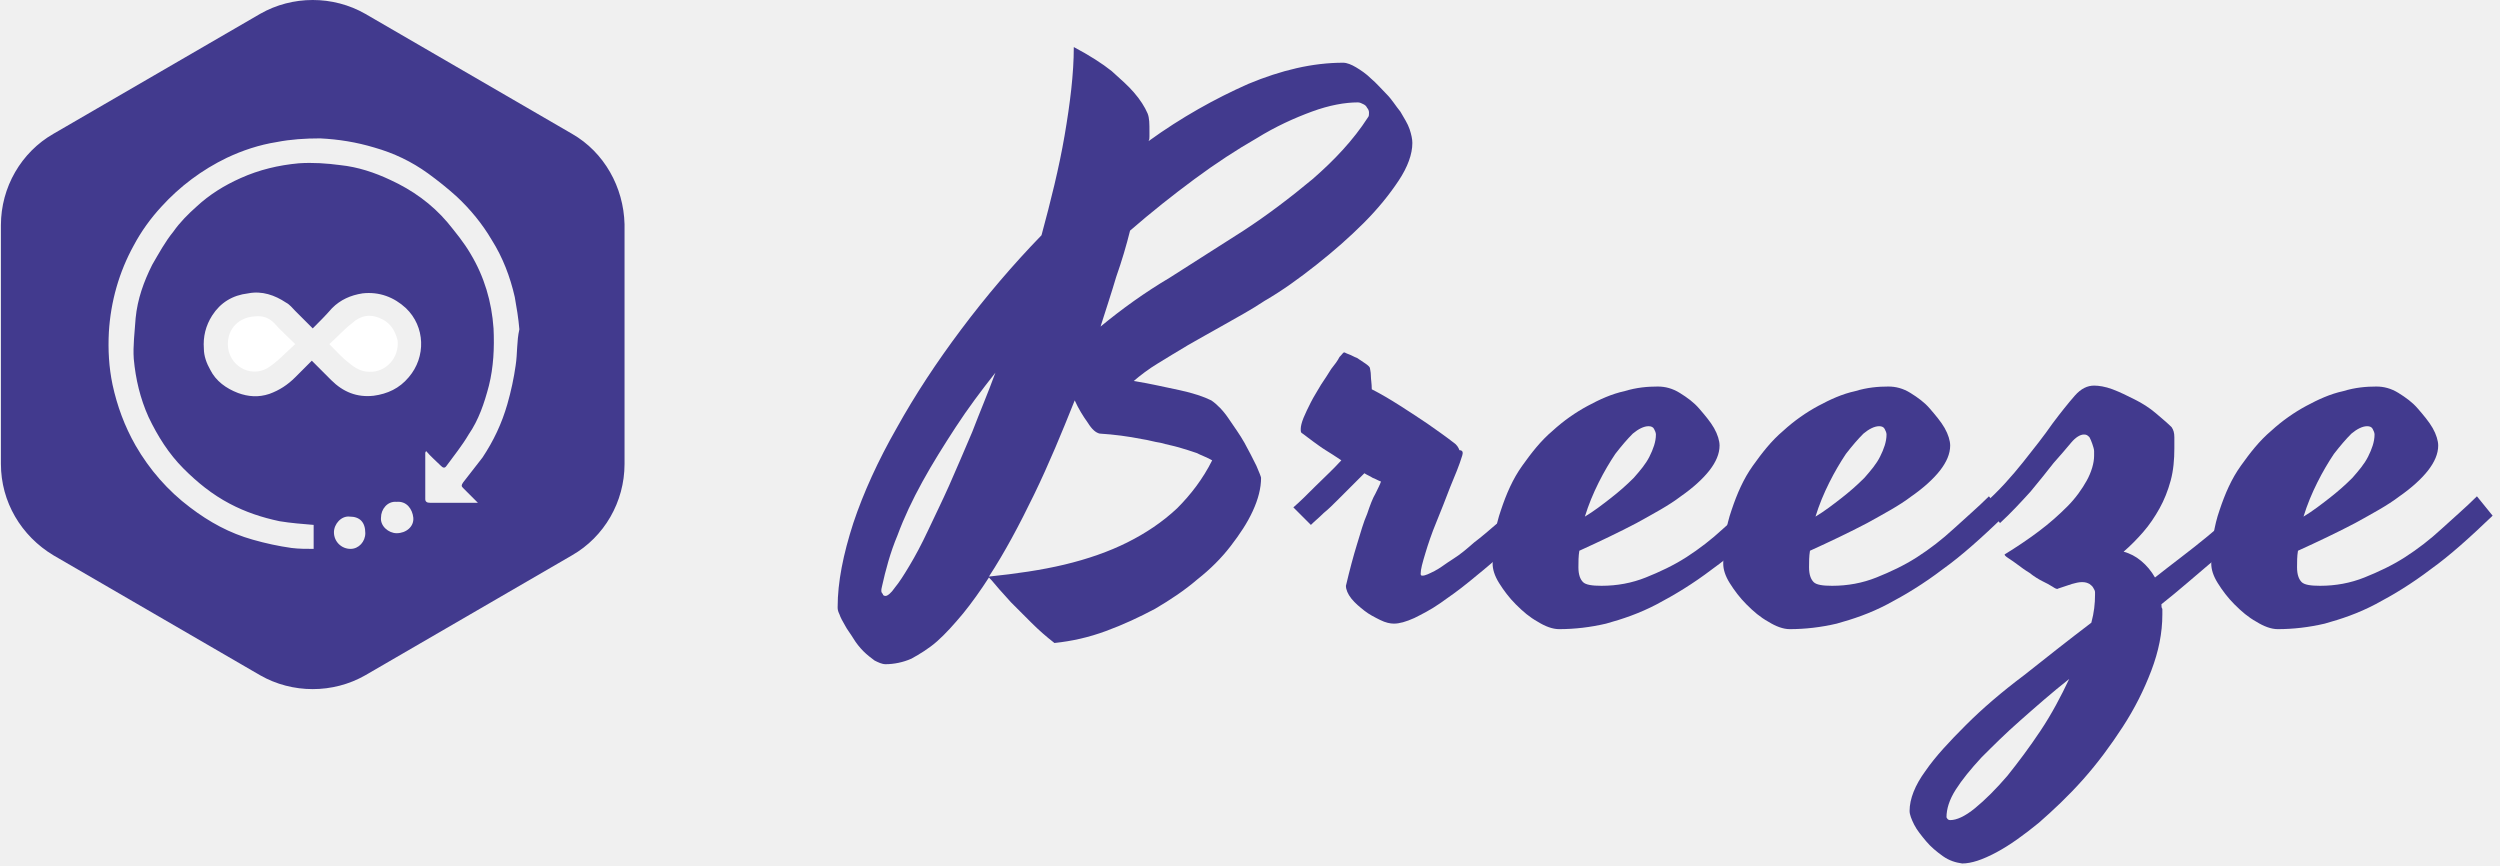
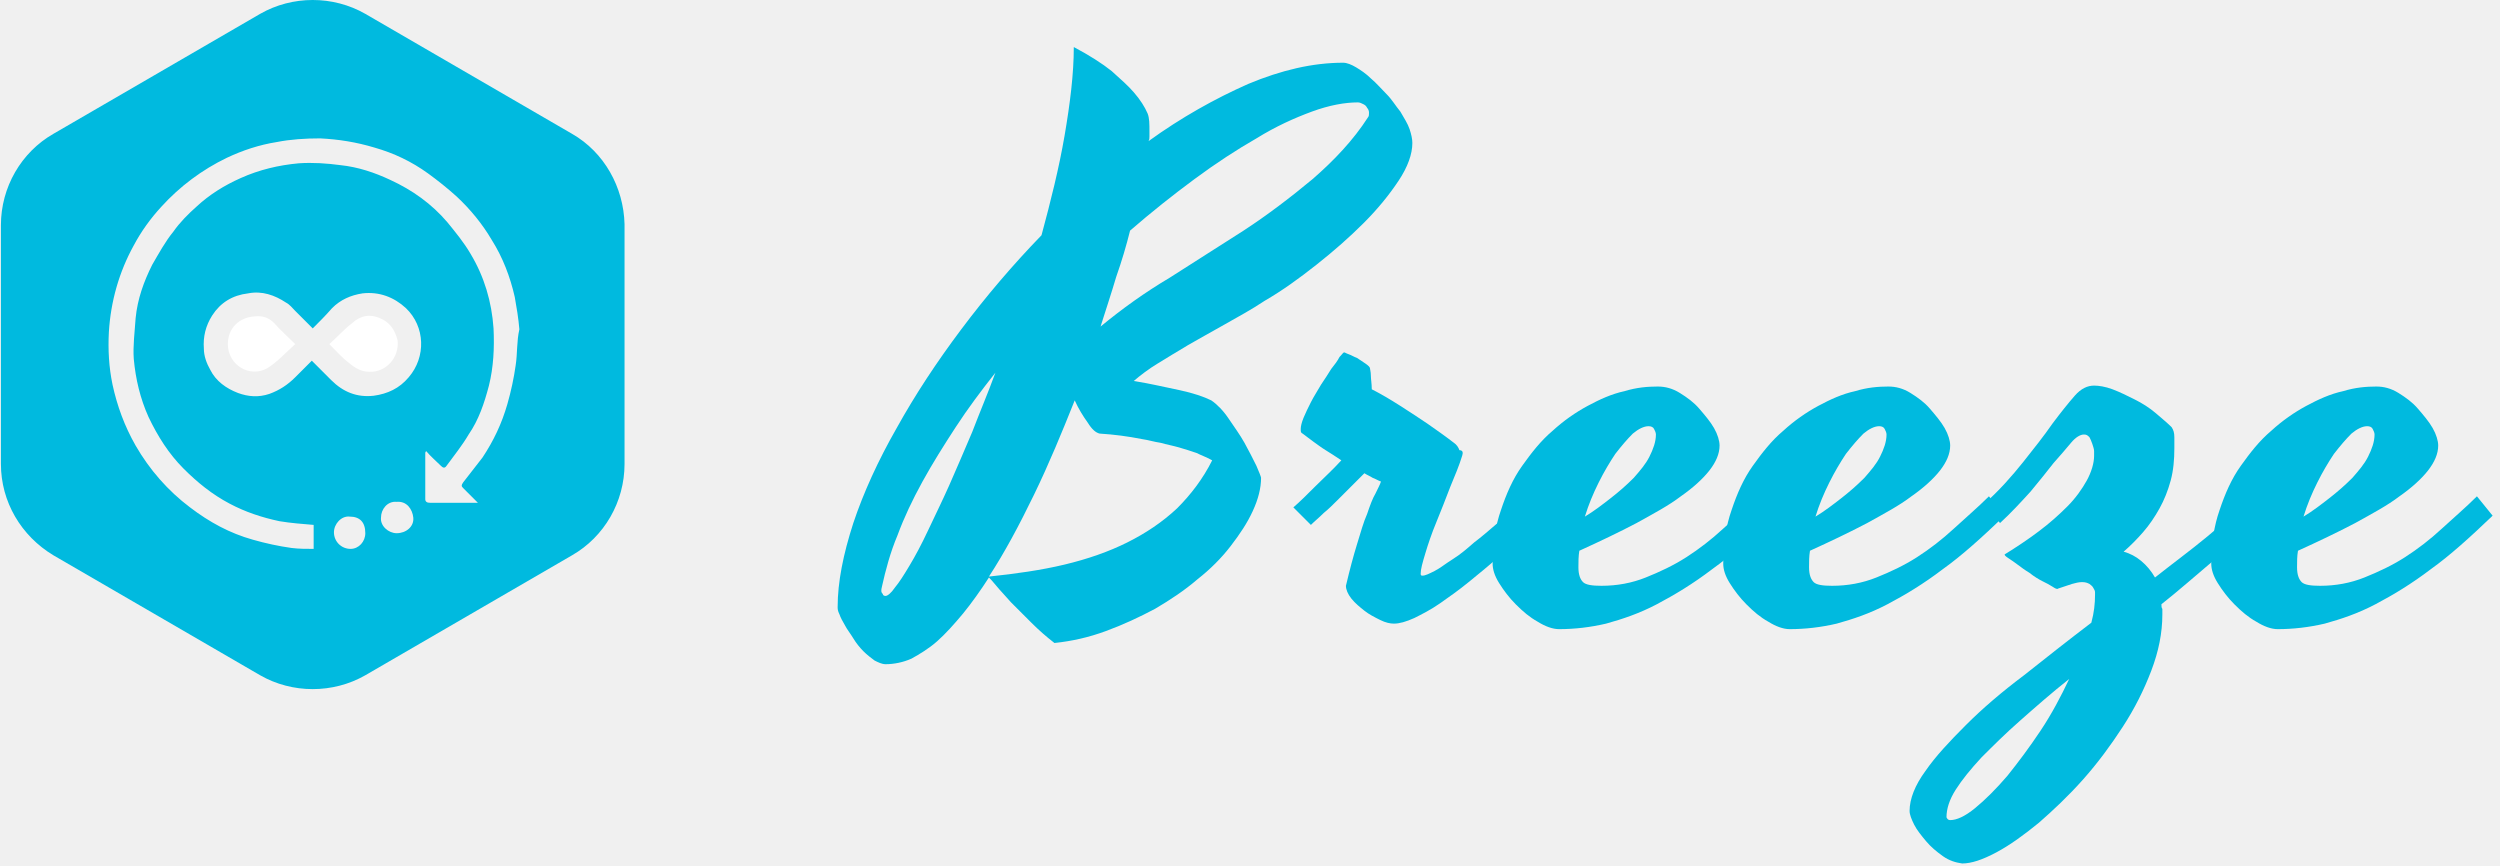
<svg xmlns="http://www.w3.org/2000/svg" width="130px" height="45px" viewBox="0 0 130 45" version="1.1">
  <g id="Breeze_dashboard" stroke="none" stroke-width="1" fill="none" fill-rule="evenodd">
    <g transform="translate(-38, -30)" fill-rule="nonzero" id="logo-(3)">
      <g transform="translate(38, 30)">
-         <g id="Group" transform="translate(43.17343, 2.398524)" fill="#423A8E">
+         <g id="Group" transform="translate(43.17343, 2.398524)" fill="#00badf">
          <path d="M30.269,5.037 C30.269,5.613 30.03,6.284 29.55,7.004 C29.07,7.723 28.494,8.443 27.727,9.21 C27.007,9.93 26.192,10.649 25.28,11.369 C24.369,12.089 23.506,12.712 22.594,13.24 C21.875,13.72 21.155,14.103 20.483,14.487 C19.812,14.871 19.188,15.207 18.613,15.542 C18.037,15.878 17.509,16.214 17.03,16.502 C16.55,16.79 16.118,17.125 15.782,17.413 C16.694,17.557 17.461,17.749 18.181,17.893 C18.852,18.037 19.428,18.229 19.812,18.421 C20.1,18.613 20.435,18.948 20.723,19.38 C21.011,19.812 21.299,20.196 21.539,20.627 C21.779,21.059 21.97,21.443 22.162,21.827 C22.306,22.162 22.402,22.402 22.402,22.45 C22.402,22.978 22.258,23.554 21.97,24.177 C21.683,24.801 21.299,25.376 20.819,26 C20.339,26.624 19.764,27.199 19.092,27.727 C18.421,28.303 17.701,28.782 16.886,29.262 C16.07,29.694 15.255,30.077 14.343,30.413 C13.432,30.749 12.568,30.941 11.657,31.037 C11.225,30.701 10.841,30.365 10.458,29.982 C10.074,29.598 9.738,29.262 9.402,28.926 C9.114,28.59 8.827,28.303 8.635,28.063 C8.443,27.823 8.299,27.679 8.251,27.631 C7.819,28.303 7.339,28.974 6.908,29.502 C6.428,30.077 5.996,30.557 5.565,30.941 C5.133,31.325 4.653,31.613 4.221,31.852 C3.79,32.044 3.31,32.14 2.878,32.14 C2.686,32.14 2.494,32.044 2.303,31.948 C2.111,31.804 1.919,31.661 1.727,31.469 C1.535,31.277 1.343,31.037 1.199,30.797 C1.055,30.557 0.863,30.317 0.768,30.125 C0.624,29.886 0.528,29.694 0.48,29.55 C0.384,29.358 0.384,29.262 0.384,29.166 C0.384,27.871 0.672,26.432 1.199,24.801 C1.727,23.218 2.494,21.539 3.454,19.86 C4.413,18.133 5.517,16.454 6.812,14.727 C8.107,13 9.498,11.369 10.985,9.834 C11.465,8.059 11.897,6.332 12.185,4.653 C12.472,2.974 12.664,1.439 12.664,0.048 C13.48,0.48 14.151,0.911 14.631,1.295 C15.111,1.727 15.494,2.063 15.782,2.399 C16.118,2.782 16.358,3.166 16.502,3.502 C16.598,3.742 16.598,4.03 16.598,4.461 C16.598,4.557 16.598,4.605 16.598,4.701 C16.598,4.797 16.598,4.845 16.55,4.941 C18.277,3.694 20.004,2.734 21.731,1.967 C23.458,1.247 25.089,0.863 26.672,0.863 C26.863,0.863 27.103,0.959 27.343,1.103 C27.583,1.247 27.871,1.439 28.111,1.679 C28.399,1.919 28.638,2.207 28.926,2.494 C29.214,2.782 29.406,3.118 29.646,3.406 C29.838,3.742 30.03,4.03 30.125,4.317 C30.221,4.605 30.269,4.845 30.269,5.037 Z M2.878,28.59 C2.974,28.59 3.166,28.446 3.358,28.159 C3.598,27.871 3.838,27.487 4.125,27.007 C4.413,26.528 4.749,25.904 5.085,25.185 C5.421,24.465 5.804,23.697 6.188,22.834 C6.572,21.97 6.956,21.059 7.387,20.052 C7.771,19.044 8.203,18.037 8.587,16.982 C7.867,17.893 7.148,18.852 6.524,19.812 C5.9,20.771 5.325,21.683 4.797,22.642 C4.269,23.601 3.838,24.513 3.502,25.424 C3.118,26.336 2.878,27.247 2.686,28.111 C2.638,28.303 2.638,28.399 2.734,28.494 C2.734,28.542 2.782,28.59 2.878,28.59 Z M12.712,18.421 C12.041,20.1 11.369,21.731 10.601,23.314 C9.834,24.897 9.066,26.336 8.251,27.583 C9.642,27.439 10.985,27.247 12.185,26.959 C13.384,26.672 14.487,26.288 15.446,25.808 C16.406,25.328 17.269,24.753 18.037,24.033 C18.756,23.314 19.38,22.498 19.86,21.539 C19.62,21.395 19.332,21.299 19.044,21.155 C18.756,21.059 18.469,20.963 18.133,20.867 C17.797,20.771 17.509,20.723 17.173,20.627 C16.838,20.579 16.55,20.483 16.214,20.435 C15.494,20.292 14.775,20.196 14.007,20.148 C13.815,20.1 13.624,19.956 13.384,19.572 C13.144,19.236 12.904,18.852 12.712,18.421 Z M15.59,9.594 C15.399,10.362 15.159,11.177 14.871,11.993 C14.631,12.808 14.343,13.672 14.055,14.583 C15.159,13.672 16.358,12.808 17.653,12.041 C18.948,11.225 20.196,10.41 21.491,9.594 C22.738,8.779 23.937,7.867 25.089,6.908 C26.192,5.948 27.199,4.893 27.967,3.694 C28.015,3.646 28.015,3.55 28.015,3.454 C28.015,3.358 27.967,3.262 27.919,3.214 C27.871,3.118 27.823,3.07 27.727,3.022 C27.631,2.974 27.535,2.926 27.439,2.926 C26.768,2.926 25.952,3.07 25.041,3.406 C24.129,3.742 23.17,4.173 22.162,4.797 C21.155,5.373 20.052,6.092 18.948,6.908 C17.845,7.723 16.694,8.635 15.59,9.594 Z" id="Shape" />
          <path d="M32.86,21.299 C32.716,21.779 32.476,22.354 32.236,22.93 C31.996,23.554 31.756,24.177 31.517,24.753 C31.277,25.328 31.085,25.904 30.941,26.384 C30.797,26.863 30.701,27.199 30.701,27.439 C30.701,27.535 30.749,27.535 30.797,27.535 C30.941,27.535 31.133,27.439 31.421,27.295 C31.708,27.151 31.996,26.911 32.38,26.672 C32.764,26.432 33.1,26.144 33.483,25.808 C33.867,25.52 34.251,25.185 34.587,24.897 C34.923,24.609 35.258,24.321 35.546,24.081 C35.834,23.841 36.026,23.649 36.218,23.506 C36.314,23.601 36.458,23.745 36.601,23.937 C36.745,24.129 36.889,24.273 37.033,24.417 C36.745,24.705 36.41,25.041 36.026,25.424 C35.594,25.808 35.162,26.192 34.683,26.624 C34.203,27.055 33.723,27.439 33.196,27.871 C32.668,28.303 32.188,28.638 31.708,28.974 C31.229,29.31 30.749,29.55 30.365,29.742 C29.934,29.934 29.598,30.03 29.31,30.03 C29.118,30.03 28.878,29.982 28.59,29.838 C28.303,29.694 28.015,29.55 27.775,29.358 C27.535,29.166 27.295,28.974 27.103,28.734 C26.911,28.494 26.815,28.255 26.815,28.063 C27.007,27.247 27.199,26.528 27.391,25.904 C27.583,25.28 27.727,24.753 27.919,24.321 C28.063,23.889 28.207,23.506 28.351,23.266 C28.494,22.978 28.59,22.786 28.638,22.642 C28.494,22.594 28.351,22.498 28.207,22.45 C28.063,22.354 27.919,22.306 27.775,22.21 C27.583,22.402 27.343,22.642 27.103,22.882 C26.863,23.122 26.624,23.362 26.384,23.601 C26.144,23.841 25.904,24.081 25.664,24.273 C25.424,24.513 25.185,24.705 24.993,24.897 L24.081,23.985 C24.417,23.697 24.801,23.314 25.232,22.882 C25.664,22.45 26.144,22.018 26.576,21.539 C26.288,21.347 26,21.155 25.76,21.011 C25.52,20.867 25.28,20.675 25.137,20.579 C24.945,20.435 24.753,20.292 24.561,20.148 C24.465,20.1 24.465,20.052 24.465,19.908 C24.465,19.764 24.513,19.572 24.609,19.332 C24.705,19.092 24.849,18.804 24.993,18.517 C25.137,18.229 25.328,17.941 25.52,17.605 C25.712,17.317 25.904,17.03 26.048,16.79 C26.24,16.55 26.384,16.358 26.48,16.166 C26.624,16.022 26.672,15.926 26.72,15.926 C26.768,15.926 26.815,15.974 26.959,16.022 C27.103,16.07 27.247,16.166 27.391,16.214 C27.535,16.31 27.679,16.406 27.823,16.502 C27.967,16.598 28.063,16.694 28.063,16.742 C28.063,16.79 28.111,16.934 28.111,17.125 C28.111,17.317 28.159,17.557 28.159,17.845 C28.638,18.085 29.118,18.373 29.646,18.708 C30.173,19.044 30.605,19.332 31.037,19.62 C31.517,19.956 31.996,20.292 32.428,20.627 C32.572,20.723 32.668,20.867 32.716,21.011 C32.908,21.011 32.908,21.155 32.86,21.299 Z" id="Path" />
          <path d="M49.074,24.417 C47.923,25.52 46.867,26.48 45.86,27.199 C44.852,27.967 43.893,28.542 42.982,29.022 C42.07,29.502 41.207,29.79 40.343,30.03 C39.528,30.221 38.712,30.317 37.897,30.317 C37.561,30.317 37.177,30.173 36.793,29.934 C36.362,29.694 36.026,29.406 35.642,29.022 C35.306,28.686 35.018,28.303 34.779,27.919 C34.539,27.535 34.443,27.199 34.443,26.911 C34.443,25.904 34.587,24.945 34.875,24.129 C35.162,23.266 35.498,22.498 35.978,21.827 C36.458,21.155 36.937,20.531 37.561,20.004 C38.137,19.476 38.76,19.044 39.384,18.708 C40.007,18.373 40.631,18.085 41.303,17.941 C41.926,17.749 42.502,17.701 43.03,17.701 C43.413,17.701 43.797,17.797 44.181,18.037 C44.565,18.277 44.9,18.517 45.188,18.852 C45.476,19.188 45.764,19.524 45.956,19.86 C46.148,20.196 46.244,20.531 46.244,20.771 C46.244,21.203 46.052,21.635 45.716,22.066 C45.38,22.498 44.852,22.978 44.229,23.41 C43.605,23.889 42.79,24.321 41.926,24.801 C41.015,25.28 40.007,25.76 38.952,26.24 C38.904,26.528 38.904,26.815 38.904,27.103 C38.904,27.487 39,27.727 39.144,27.871 C39.288,28.015 39.624,28.063 40.103,28.063 C40.919,28.063 41.686,27.919 42.406,27.631 C43.125,27.343 43.845,27.007 44.517,26.576 C45.188,26.144 45.812,25.664 46.435,25.089 C47.059,24.513 47.683,23.985 48.258,23.41 L49.074,24.417 Z M42.55,19.764 C42.31,19.764 42.022,19.908 41.734,20.148 C41.446,20.435 41.159,20.771 40.823,21.203 C40.535,21.635 40.247,22.114 39.959,22.69 C39.672,23.266 39.432,23.841 39.24,24.465 C39.72,24.177 40.151,23.841 40.583,23.506 C41.015,23.17 41.399,22.834 41.782,22.45 C42.118,22.066 42.406,21.731 42.598,21.347 C42.79,20.963 42.934,20.579 42.934,20.196 C42.934,20.1 42.886,20.004 42.838,19.908 C42.79,19.812 42.694,19.764 42.55,19.764 Z" id="Shape" />
          <path d="M61.066,24.417 C59.915,25.52 58.86,26.48 57.852,27.199 C56.845,27.967 55.886,28.542 54.974,29.022 C54.063,29.502 53.199,29.79 52.336,30.03 C51.52,30.221 50.705,30.317 49.889,30.317 C49.554,30.317 49.17,30.173 48.786,29.934 C48.354,29.694 48.018,29.406 47.635,29.022 C47.299,28.686 47.011,28.303 46.771,27.919 C46.531,27.535 46.435,27.199 46.435,26.911 C46.435,25.904 46.579,24.945 46.867,24.129 C47.155,23.266 47.491,22.498 47.97,21.827 C48.45,21.155 48.93,20.531 49.554,20.004 C50.129,19.476 50.753,19.044 51.376,18.708 C52,18.373 52.624,18.085 53.295,17.941 C53.919,17.749 54.494,17.701 55.022,17.701 C55.406,17.701 55.79,17.797 56.173,18.037 C56.557,18.277 56.893,18.517 57.181,18.852 C57.469,19.188 57.756,19.524 57.948,19.86 C58.14,20.196 58.236,20.531 58.236,20.771 C58.236,21.203 58.044,21.635 57.708,22.066 C57.373,22.498 56.845,22.978 56.221,23.41 C55.598,23.889 54.782,24.321 53.919,24.801 C53.007,25.28 52,25.76 50.945,26.24 C50.897,26.528 50.897,26.815 50.897,27.103 C50.897,27.487 50.993,27.727 51.137,27.871 C51.28,28.015 51.616,28.063 52.096,28.063 C52.911,28.063 53.679,27.919 54.399,27.631 C55.118,27.343 55.838,27.007 56.509,26.576 C57.181,26.144 57.804,25.664 58.428,25.089 C59.052,24.513 59.675,23.985 60.251,23.41 L61.066,24.417 Z M54.542,19.764 C54.303,19.764 54.015,19.908 53.727,20.148 C53.439,20.435 53.151,20.771 52.815,21.203 C52.528,21.635 52.24,22.114 51.952,22.69 C51.664,23.266 51.424,23.841 51.232,24.465 C51.712,24.177 52.144,23.841 52.576,23.506 C53.007,23.17 53.391,22.834 53.775,22.45 C54.111,22.066 54.399,21.731 54.59,21.347 C54.782,20.963 54.926,20.579 54.926,20.196 C54.926,20.1 54.878,20.004 54.83,19.908 C54.782,19.812 54.686,19.764 54.542,19.764 Z" id="Shape" />
          <path d="M74.498,24.417 C73.635,25.232 72.771,26 71.908,26.768 C70.996,27.535 70.133,28.303 69.221,29.022 C69.221,29.118 69.221,29.214 69.269,29.262 C69.269,29.358 69.269,29.454 69.269,29.55 C69.269,30.509 69.077,31.469 68.694,32.476 C68.31,33.483 67.83,34.443 67.207,35.402 C66.583,36.362 65.911,37.273 65.144,38.137 C64.376,39 63.609,39.72 62.841,40.391 C62.074,41.015 61.354,41.542 60.635,41.926 C59.915,42.31 59.339,42.502 58.86,42.502 C58.524,42.454 58.188,42.358 57.852,42.118 C57.517,41.878 57.229,41.638 56.989,41.351 C56.749,41.063 56.509,40.775 56.365,40.487 C56.221,40.199 56.125,39.959 56.125,39.768 C56.125,39.144 56.413,38.424 56.941,37.705 C57.469,36.937 58.188,36.17 59.052,35.306 C59.915,34.443 60.923,33.579 62.074,32.716 C63.225,31.804 64.376,30.893 65.576,29.982 C65.72,29.454 65.768,28.974 65.768,28.542 C65.768,28.494 65.768,28.446 65.768,28.399 C65.768,28.303 65.72,28.255 65.672,28.159 C65.624,28.063 65.528,28.015 65.48,27.967 C65.384,27.919 65.288,27.871 65.096,27.871 C64.904,27.871 64.76,27.919 64.568,27.967 C64.424,28.015 64.137,28.111 63.849,28.207 C63.801,28.255 63.705,28.207 63.561,28.111 C63.417,28.015 63.225,27.919 63.033,27.823 C62.841,27.727 62.601,27.583 62.362,27.391 C62.122,27.247 61.93,27.103 61.738,26.959 C61.546,26.815 61.402,26.72 61.258,26.624 C61.114,26.528 61.066,26.48 61.066,26.432 C61.69,26.048 62.266,25.664 62.841,25.232 C63.417,24.801 63.897,24.369 64.328,23.937 C64.76,23.506 65.096,23.026 65.336,22.594 C65.576,22.162 65.72,21.683 65.72,21.299 C65.72,21.251 65.72,21.203 65.72,21.059 C65.72,20.963 65.672,20.819 65.624,20.675 C65.576,20.531 65.528,20.435 65.48,20.339 C65.384,20.244 65.336,20.196 65.192,20.196 C65,20.196 64.76,20.339 64.52,20.627 C64.28,20.915 63.993,21.251 63.609,21.683 C63.273,22.114 62.889,22.594 62.41,23.17 C61.93,23.697 61.402,24.273 60.827,24.801 C60.731,24.657 60.587,24.561 60.491,24.417 C60.395,24.321 60.299,24.225 60.203,24.129 C60.107,24.033 60.011,23.937 59.963,23.841 C60.779,23.122 61.45,22.354 62.026,21.635 C62.601,20.915 63.129,20.244 63.561,19.62 C63.993,19.044 64.376,18.565 64.712,18.181 C65.048,17.797 65.384,17.653 65.72,17.653 C65.959,17.653 66.295,17.701 66.679,17.845 C67.063,17.989 67.446,18.181 67.83,18.373 C68.214,18.565 68.598,18.804 68.934,19.092 C69.269,19.38 69.557,19.62 69.749,19.812 C69.845,19.956 69.893,20.1 69.893,20.339 C69.893,20.579 69.893,20.771 69.893,20.915 C69.893,21.491 69.845,22.066 69.701,22.594 C69.557,23.122 69.365,23.601 69.125,24.033 C68.886,24.465 68.598,24.897 68.262,25.28 C67.926,25.664 67.59,26 67.255,26.288 C67.59,26.384 67.878,26.528 68.166,26.768 C68.454,27.007 68.694,27.295 68.886,27.631 C69.797,26.911 70.708,26.24 71.524,25.568 C72.339,24.897 73.107,24.225 73.779,23.601 L74.498,24.417 Z M58.236,40.247 C58.572,40.247 59.004,40.055 59.531,39.624 C60.059,39.192 60.635,38.616 61.21,37.945 C61.786,37.225 62.362,36.458 62.937,35.594 C63.513,34.731 63.993,33.819 64.424,32.908 C63.513,33.627 62.697,34.347 61.882,35.066 C61.114,35.738 60.443,36.41 59.867,36.985 C59.292,37.609 58.86,38.137 58.524,38.664 C58.188,39.192 58.044,39.672 58.044,40.103 C58.092,40.199 58.14,40.247 58.236,40.247 Z" id="Shape" />
          <path d="M86.443,24.417 C85.292,25.52 84.236,26.48 83.229,27.199 C82.221,27.967 81.262,28.542 80.351,29.022 C79.439,29.502 78.576,29.79 77.712,30.03 C76.897,30.221 76.081,30.317 75.266,30.317 C74.93,30.317 74.546,30.173 74.162,29.934 C73.731,29.694 73.395,29.406 73.011,29.022 C72.675,28.686 72.387,28.303 72.148,27.919 C71.908,27.535 71.812,27.199 71.812,26.911 C71.812,25.904 71.956,24.945 72.244,24.129 C72.531,23.266 72.867,22.498 73.347,21.827 C73.827,21.155 74.306,20.531 74.93,20.004 C75.506,19.476 76.129,19.044 76.753,18.708 C77.376,18.373 78,18.085 78.672,17.941 C79.295,17.749 79.871,17.701 80.399,17.701 C80.782,17.701 81.166,17.797 81.55,18.037 C81.934,18.277 82.269,18.517 82.557,18.852 C82.845,19.188 83.133,19.524 83.325,19.86 C83.517,20.196 83.613,20.531 83.613,20.771 C83.613,21.203 83.421,21.635 83.085,22.066 C82.749,22.498 82.221,22.978 81.598,23.41 C80.974,23.889 80.159,24.321 79.295,24.801 C78.384,25.28 77.376,25.76 76.321,26.24 C76.273,26.528 76.273,26.815 76.273,27.103 C76.273,27.487 76.369,27.727 76.513,27.871 C76.657,28.015 76.993,28.063 77.472,28.063 C78.288,28.063 79.055,27.919 79.775,27.631 C80.494,27.343 81.214,27.007 81.886,26.576 C82.557,26.144 83.181,25.664 83.804,25.089 C84.428,24.513 85.052,23.985 85.627,23.41 L86.443,24.417 Z M79.919,19.764 C79.679,19.764 79.391,19.908 79.103,20.148 C78.815,20.435 78.528,20.771 78.192,21.203 C77.904,21.635 77.616,22.114 77.328,22.69 C77.041,23.266 76.801,23.841 76.609,24.465 C77.089,24.177 77.52,23.841 77.952,23.506 C78.384,23.17 78.768,22.834 79.151,22.45 C79.487,22.066 79.775,21.731 79.967,21.347 C80.159,20.963 80.303,20.579 80.303,20.196 C80.303,20.1 80.255,20.004 80.207,19.908 C80.159,19.812 80.063,19.764 79.919,19.764 Z" id="Shape" />
        </g>
        <g id="Group">
          <path d="M14.247,16.79 C13.959,16.502 13.624,16.406 13.24,16.454 C12.424,16.502 11.849,17.077 11.849,17.893 C11.849,18.996 13,19.668 13.911,19.14 C14.439,18.804 14.871,18.325 15.351,17.893 C14.967,17.509 14.583,17.173 14.247,16.79 Z" id="Path" fill="#FFFFFF" />
          <path d="M19.764,16.55 C19.236,16.31 18.756,16.406 18.325,16.79 C17.893,17.125 17.557,17.509 17.125,17.893 C17.509,18.277 17.797,18.613 18.181,18.9 C18.469,19.14 18.804,19.332 19.188,19.332 C20.052,19.38 20.771,18.613 20.675,17.701 C20.531,17.125 20.244,16.742 19.764,16.55 Z" id="Path" fill="#FFFFFF" />
-           <path d="M29.742,6.956 L18.996,0.72 C17.317,-0.24 15.207,-0.24 13.528,0.72 L2.782,6.956 C1.103,7.915 0.048,9.738 0.048,11.705 L0.048,24.129 C0.048,26.096 1.103,27.871 2.782,28.878 L13.528,35.114 C15.207,36.074 17.317,36.074 18.996,35.114 L29.742,28.878 C31.421,27.919 32.476,26.096 32.476,24.129 L32.476,11.657 C32.428,9.738 31.421,7.915 29.742,6.956 Z M18.229,28.542 C17.749,28.542 17.365,28.159 17.365,27.679 C17.365,27.247 17.749,26.815 18.181,26.863 C18.708,26.863 18.996,27.151 18.996,27.727 C18.996,28.159 18.661,28.542 18.229,28.542 Z M20.627,27.727 C20.196,27.727 19.764,27.343 19.812,26.911 C19.812,26.48 20.148,26.048 20.627,26.096 C21.155,26.048 21.443,26.48 21.491,26.911 C21.539,27.391 21.107,27.727 20.627,27.727 Z M21.251,19.62 C20.771,20.196 20.148,20.483 19.428,20.579 C18.565,20.675 17.845,20.387 17.221,19.764 C16.886,19.428 16.55,19.092 16.214,18.756 C15.926,19.044 15.638,19.332 15.351,19.62 C14.967,20.004 14.535,20.292 14.007,20.483 C13.432,20.675 12.904,20.627 12.376,20.435 C11.753,20.196 11.225,19.812 10.937,19.236 C10.745,18.9 10.601,18.517 10.601,18.133 C10.554,17.509 10.697,16.934 11.033,16.406 C11.465,15.734 12.089,15.351 12.904,15.255 C13.624,15.111 14.295,15.351 14.871,15.734 C15.063,15.83 15.207,16.022 15.351,16.166 C15.638,16.454 15.926,16.742 16.262,17.077 C16.598,16.742 16.934,16.406 17.269,16.022 C17.701,15.59 18.229,15.351 18.852,15.255 C19.716,15.159 20.483,15.446 21.107,16.022 C22.114,16.982 22.162,18.565 21.251,19.62 Z M26.815,18.996 C26.72,19.668 26.576,20.339 26.384,21.011 C26.096,22.018 25.664,22.93 25.089,23.793 C24.753,24.225 24.417,24.657 24.081,25.089 C23.985,25.232 23.985,25.28 24.081,25.376 C24.321,25.616 24.561,25.856 24.849,26.144 C24.369,26.144 23.985,26.144 23.601,26.144 C23.17,26.144 22.786,26.144 22.354,26.144 C22.21,26.144 22.114,26.096 22.114,25.952 C22.114,25.137 22.114,24.369 22.114,23.554 C22.114,23.554 22.114,23.506 22.162,23.458 C22.402,23.745 22.69,23.985 22.93,24.225 C23.026,24.321 23.122,24.369 23.218,24.225 C23.601,23.697 24.033,23.17 24.369,22.594 C24.897,21.827 25.185,20.963 25.424,20.052 C25.664,19.092 25.712,18.085 25.664,17.077 C25.568,15.686 25.185,14.391 24.465,13.192 C24.129,12.616 23.697,12.089 23.266,11.561 C22.45,10.601 21.443,9.882 20.292,9.354 C19.476,8.97 18.613,8.683 17.701,8.587 C16.982,8.491 16.262,8.443 15.542,8.491 C14.487,8.587 13.48,8.827 12.52,9.258 C11.657,9.642 10.889,10.122 10.218,10.745 C9.786,11.129 9.354,11.561 9.018,12.041 C8.587,12.568 8.251,13.192 7.915,13.768 C7.483,14.631 7.148,15.542 7.052,16.55 C7.004,17.269 6.908,17.989 6.956,18.661 C7.052,19.716 7.292,20.723 7.723,21.683 C8.203,22.69 8.779,23.601 9.546,24.369 C10.266,25.089 11.033,25.712 11.945,26.192 C12.76,26.624 13.624,26.911 14.535,27.103 C15.111,27.199 15.734,27.247 16.31,27.295 C16.31,27.679 16.31,28.063 16.31,28.542 C15.926,28.542 15.542,28.542 15.159,28.494 C14.487,28.399 13.815,28.255 13.144,28.063 C11.945,27.727 10.889,27.151 9.882,26.384 C8.731,25.52 7.771,24.417 7.052,23.17 C6.476,22.162 6.092,21.107 5.852,20.004 C5.661,19.092 5.613,18.181 5.661,17.269 C5.756,15.686 6.188,14.151 6.956,12.76 C7.339,12.041 7.819,11.369 8.395,10.745 C9.354,9.69 10.506,8.827 11.801,8.203 C12.616,7.819 13.48,7.531 14.391,7.387 C15.111,7.244 15.878,7.196 16.646,7.196 C17.605,7.244 18.517,7.387 19.476,7.675 C20.483,7.963 21.395,8.395 22.258,9.018 C22.786,9.402 23.266,9.786 23.745,10.218 C24.465,10.889 25.089,11.657 25.568,12.472 C26.144,13.384 26.528,14.391 26.768,15.446 C26.863,15.974 26.959,16.55 27.007,17.125 C26.863,17.749 26.911,18.373 26.815,18.996 Z" id="Shape" fill="#423A8E" />
+           <path d="M29.742,6.956 L18.996,0.72 C17.317,-0.24 15.207,-0.24 13.528,0.72 L2.782,6.956 C1.103,7.915 0.048,9.738 0.048,11.705 L0.048,24.129 C0.048,26.096 1.103,27.871 2.782,28.878 L13.528,35.114 C15.207,36.074 17.317,36.074 18.996,35.114 L29.742,28.878 C31.421,27.919 32.476,26.096 32.476,24.129 L32.476,11.657 C32.428,9.738 31.421,7.915 29.742,6.956 Z M18.229,28.542 C17.749,28.542 17.365,28.159 17.365,27.679 C17.365,27.247 17.749,26.815 18.181,26.863 C18.708,26.863 18.996,27.151 18.996,27.727 C18.996,28.159 18.661,28.542 18.229,28.542 Z M20.627,27.727 C20.196,27.727 19.764,27.343 19.812,26.911 C19.812,26.48 20.148,26.048 20.627,26.096 C21.155,26.048 21.443,26.48 21.491,26.911 C21.539,27.391 21.107,27.727 20.627,27.727 Z M21.251,19.62 C20.771,20.196 20.148,20.483 19.428,20.579 C18.565,20.675 17.845,20.387 17.221,19.764 C16.886,19.428 16.55,19.092 16.214,18.756 C15.926,19.044 15.638,19.332 15.351,19.62 C14.967,20.004 14.535,20.292 14.007,20.483 C13.432,20.675 12.904,20.627 12.376,20.435 C11.753,20.196 11.225,19.812 10.937,19.236 C10.745,18.9 10.601,18.517 10.601,18.133 C10.554,17.509 10.697,16.934 11.033,16.406 C11.465,15.734 12.089,15.351 12.904,15.255 C13.624,15.111 14.295,15.351 14.871,15.734 C15.063,15.83 15.207,16.022 15.351,16.166 C15.638,16.454 15.926,16.742 16.262,17.077 C16.598,16.742 16.934,16.406 17.269,16.022 C17.701,15.59 18.229,15.351 18.852,15.255 C19.716,15.159 20.483,15.446 21.107,16.022 C22.114,16.982 22.162,18.565 21.251,19.62 Z M26.815,18.996 C26.72,19.668 26.576,20.339 26.384,21.011 C26.096,22.018 25.664,22.93 25.089,23.793 C24.753,24.225 24.417,24.657 24.081,25.089 C23.985,25.232 23.985,25.28 24.081,25.376 C24.321,25.616 24.561,25.856 24.849,26.144 C24.369,26.144 23.985,26.144 23.601,26.144 C23.17,26.144 22.786,26.144 22.354,26.144 C22.21,26.144 22.114,26.096 22.114,25.952 C22.114,25.137 22.114,24.369 22.114,23.554 C22.114,23.554 22.114,23.506 22.162,23.458 C22.402,23.745 22.69,23.985 22.93,24.225 C23.026,24.321 23.122,24.369 23.218,24.225 C23.601,23.697 24.033,23.17 24.369,22.594 C24.897,21.827 25.185,20.963 25.424,20.052 C25.664,19.092 25.712,18.085 25.664,17.077 C25.568,15.686 25.185,14.391 24.465,13.192 C24.129,12.616 23.697,12.089 23.266,11.561 C22.45,10.601 21.443,9.882 20.292,9.354 C19.476,8.97 18.613,8.683 17.701,8.587 C16.982,8.491 16.262,8.443 15.542,8.491 C14.487,8.587 13.48,8.827 12.52,9.258 C11.657,9.642 10.889,10.122 10.218,10.745 C9.786,11.129 9.354,11.561 9.018,12.041 C8.587,12.568 8.251,13.192 7.915,13.768 C7.483,14.631 7.148,15.542 7.052,16.55 C7.004,17.269 6.908,17.989 6.956,18.661 C7.052,19.716 7.292,20.723 7.723,21.683 C8.203,22.69 8.779,23.601 9.546,24.369 C10.266,25.089 11.033,25.712 11.945,26.192 C12.76,26.624 13.624,26.911 14.535,27.103 C15.111,27.199 15.734,27.247 16.31,27.295 C16.31,27.679 16.31,28.063 16.31,28.542 C15.926,28.542 15.542,28.542 15.159,28.494 C14.487,28.399 13.815,28.255 13.144,28.063 C11.945,27.727 10.889,27.151 9.882,26.384 C8.731,25.52 7.771,24.417 7.052,23.17 C6.476,22.162 6.092,21.107 5.852,20.004 C5.661,19.092 5.613,18.181 5.661,17.269 C5.756,15.686 6.188,14.151 6.956,12.76 C7.339,12.041 7.819,11.369 8.395,10.745 C9.354,9.69 10.506,8.827 11.801,8.203 C12.616,7.819 13.48,7.531 14.391,7.387 C15.111,7.244 15.878,7.196 16.646,7.196 C17.605,7.244 18.517,7.387 19.476,7.675 C20.483,7.963 21.395,8.395 22.258,9.018 C22.786,9.402 23.266,9.786 23.745,10.218 C24.465,10.889 25.089,11.657 25.568,12.472 C26.144,13.384 26.528,14.391 26.768,15.446 C26.863,15.974 26.959,16.55 27.007,17.125 C26.863,17.749 26.911,18.373 26.815,18.996 Z" id="Shape" fill="#00badf" />
        </g>
      </g>
    </g>
  </g>
</svg>
